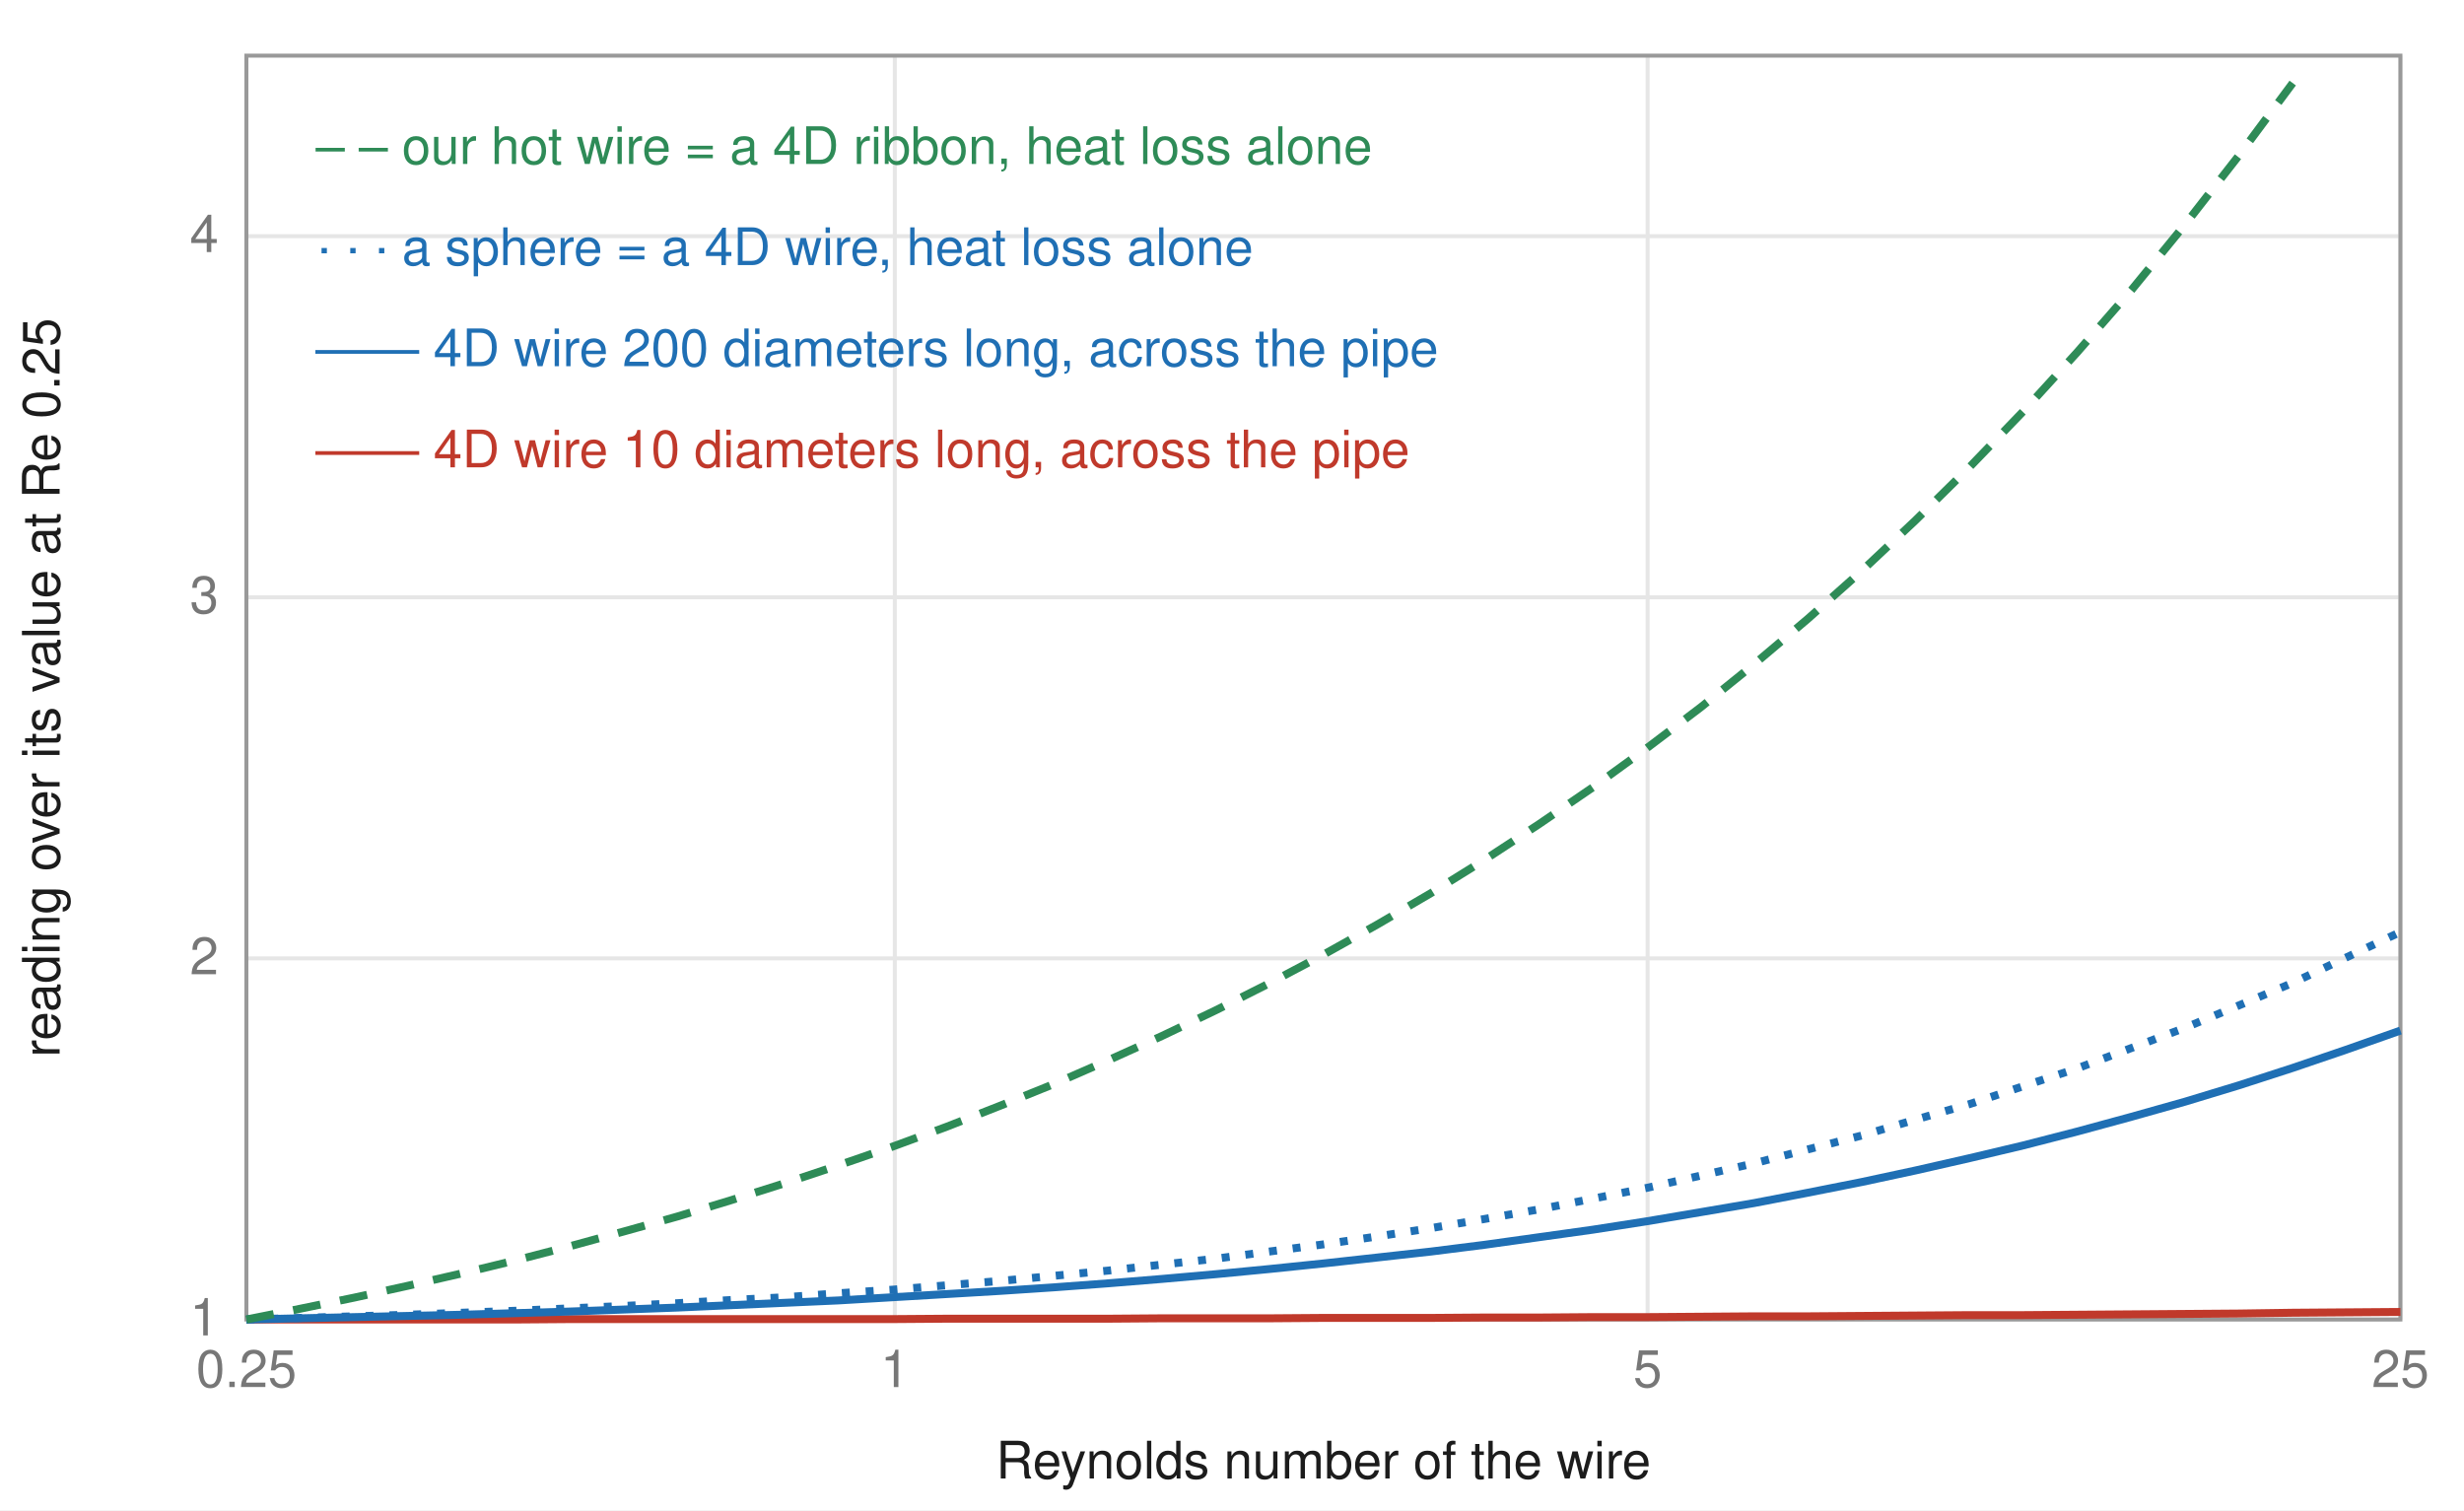
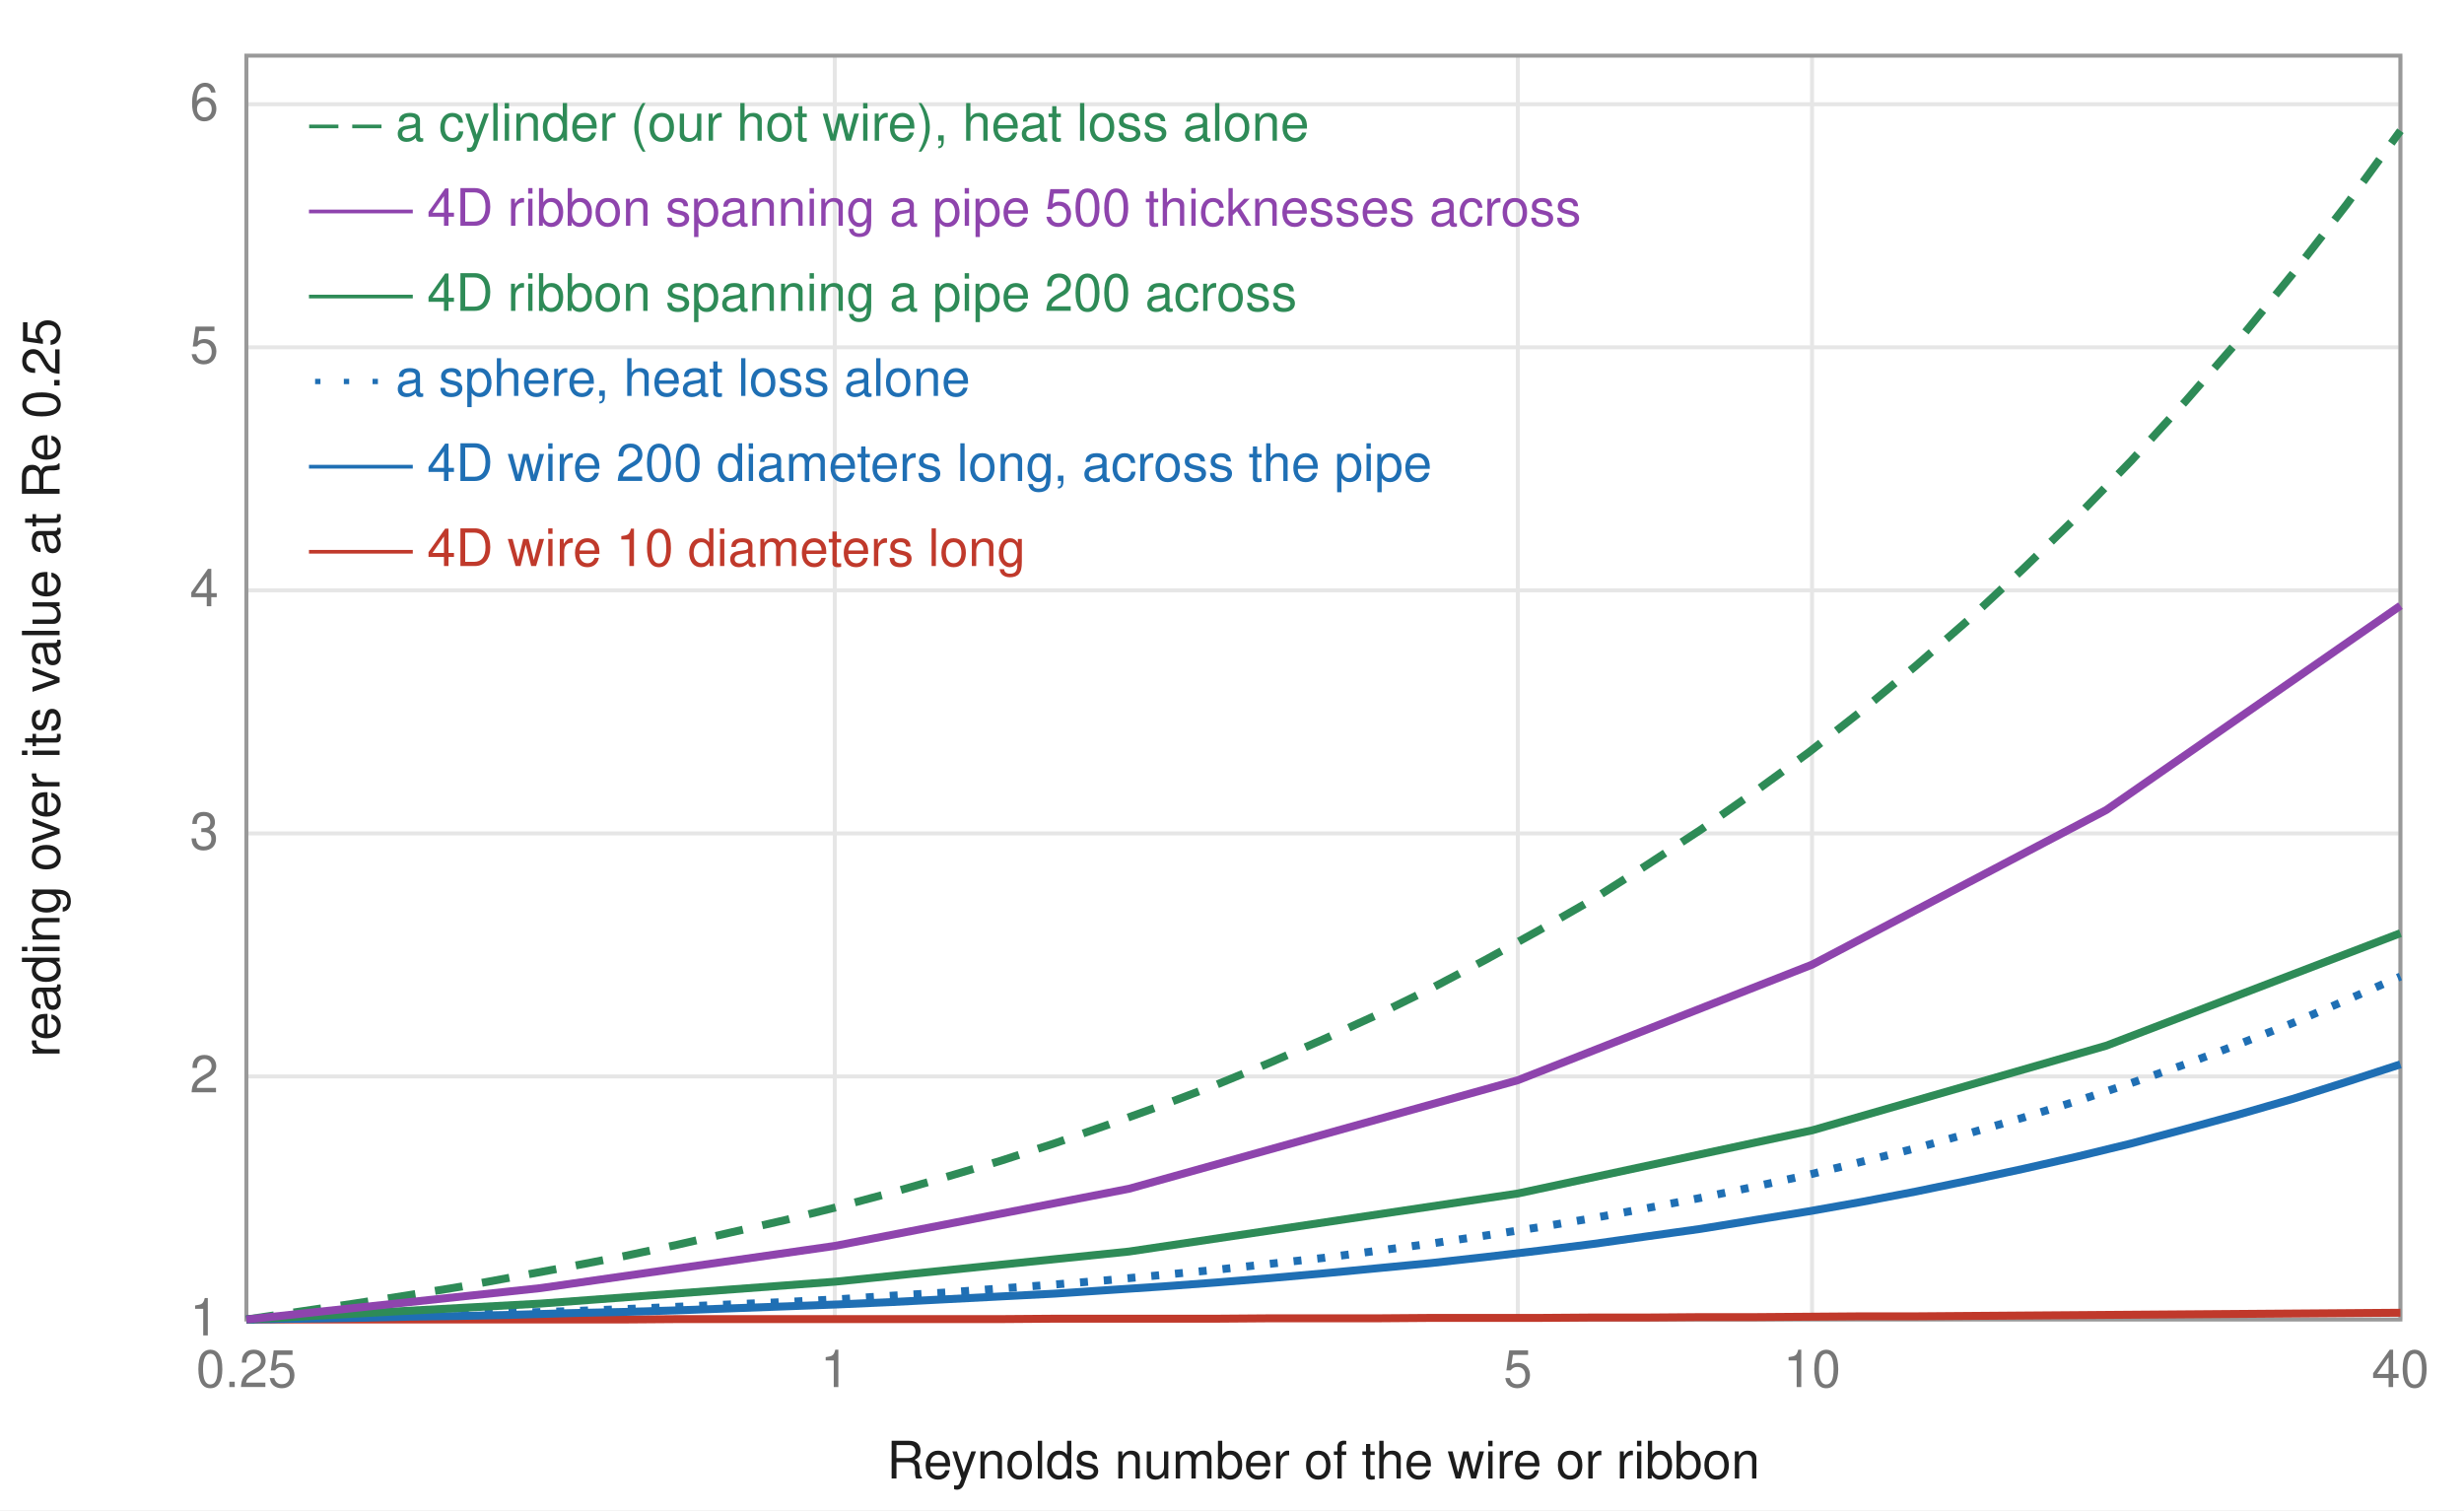
<svg xmlns="http://www.w3.org/2000/svg" viewBox="0 0 620 380" font-family="Helvetica, Arial, sans-serif" font-size="13" fill="#1c1c1c">
  <rect width="620" height="380" fill="#fff" />
  <line x1="62" y1="14" x2="62" y2="332" stroke="#e6e6e6" />
  <text x="62" y="349" text-anchor="middle" fill="#777">0.25</text>
-   <line x1="225.158" y1="14" x2="225.158" y2="332" stroke="#e6e6e6" />
-   <text x="225.158" y="349" text-anchor="middle" fill="#777">1</text>
-   <line x1="414.579" y1="14" x2="414.579" y2="332" stroke="#e6e6e6" />
-   <text x="414.579" y="349" text-anchor="middle" fill="#777">5</text>
+   <line x1="210.048" y1="14" x2="210.048" y2="332" stroke="#e6e6e6" />
+   <text x="210.048" y="349" text-anchor="middle" fill="#777">1</text>
+   <line x1="381.927" y1="14" x2="381.927" y2="332" stroke="#e6e6e6" />
+   <text x="381.927" y="349" text-anchor="middle" fill="#777">5</text>
+   <line x1="455.952" y1="14" x2="455.952" y2="332" stroke="#e6e6e6" />
+   <text x="455.952" y="349" text-anchor="middle" fill="#777">10</text>
  <line x1="604" y1="14" x2="604" y2="332" stroke="#e6e6e6" />
-   <text x="604" y="349" text-anchor="middle" fill="#777">25</text>
+   <text x="604" y="349" text-anchor="middle" fill="#777">40</text>
  <line x1="62" y1="332" x2="604" y2="332" stroke="#e6e6e6" />
  <text x="55" y="336" text-anchor="end" fill="#777">1</text>
-   <line x1="62" y1="241.143" x2="604" y2="241.143" stroke="#e6e6e6" />
-   <text x="55" y="245.143" text-anchor="end" fill="#777">2</text>
-   <line x1="62" y1="150.286" x2="604" y2="150.286" stroke="#e6e6e6" />
-   <text x="55" y="154.286" text-anchor="end" fill="#777">3</text>
-   <line x1="62" y1="59.429" x2="604" y2="59.429" stroke="#e6e6e6" />
-   <text x="55" y="63.429" text-anchor="end" fill="#777">4</text>
+   <line x1="62" y1="270.846" x2="604" y2="270.846" stroke="#e6e6e6" />
+   <text x="55" y="274.846" text-anchor="end" fill="#777">2</text>
+   <line x1="62" y1="209.692" x2="604" y2="209.692" stroke="#e6e6e6" />
+   <text x="55" y="213.692" text-anchor="end" fill="#777">3</text>
+   <line x1="62" y1="148.538" x2="604" y2="148.538" stroke="#e6e6e6" />
+   <text x="55" y="152.538" text-anchor="end" fill="#777">4</text>
+   <line x1="62" y1="87.385" x2="604" y2="87.385" stroke="#e6e6e6" />
+   <text x="55" y="91.385" text-anchor="end" fill="#777">5</text>
+   <line x1="62" y1="26.231" x2="604" y2="26.231" stroke="#e6e6e6" />
+   <text x="55" y="30.231" text-anchor="end" fill="#777">6</text>
  <rect x="62" y="14" width="542" height="318" fill="none" stroke="#999" />
-   <text x="333" y="372" text-anchor="middle">Reynolds number of the wire</text>
+   <text x="333" y="372" text-anchor="middle">Reynolds number of the wire or ribbon</text>
  <text transform="translate(15 173) rotate(-90)" text-anchor="middle">reading over its value at Re 0.25</text>
-   <polyline fill="none" stroke="#c0392b" stroke-width="2" points="62.0,332.0 75.5,332.0 89.1,332.0 102.7,332.0 116.2,332.0 129.8,332.0 143.3,331.9 156.8,331.9 170.4,331.9 183.9,331.9 197.5,331.9 211.0,331.9 224.6,331.9 238.2,331.8 251.7,331.8 265.3,331.8 278.8,331.8 292.3,331.7 305.9,331.7 319.4,331.7 333.0,331.6 346.6,331.6 360.1,331.6 373.6,331.5 387.2,331.5 400.8,331.4 414.3,331.4 427.9,331.3 441.4,331.2 454.9,331.2 468.5,331.1 482.0,331.0 495.6,330.9 509.1,330.9 522.7,330.8 536.3,330.7 549.8,330.6 563.3,330.5 576.9,330.3 590.4,330.2 604.0,330.1" />
-   <polyline fill="none" stroke="#1f6fb4" stroke-width="2" points="62.0,332.0 75.5,331.7 89.1,331.4 102.7,331.1 116.2,330.8 129.8,330.4 143.3,330.0 156.8,329.5 170.4,329.0 183.9,328.4 197.5,327.8 211.0,327.2 224.6,326.4 238.2,325.6 251.7,324.8 265.3,323.9 278.8,322.9 292.3,321.8 305.9,320.6 319.4,319.3 333.0,317.9 346.6,316.4 360.1,314.9 373.6,313.2 387.2,311.3 400.8,309.4 414.3,307.3 427.9,305.0 441.4,302.7 454.9,300.1 468.5,297.4 482.0,294.5 495.6,291.4 509.1,288.2 522.7,284.7 536.3,281.0 549.8,277.2 563.3,273.1 576.9,268.7 590.4,264.1 604.0,259.3" />
-   <polyline fill="none" stroke="#1f6fb4" stroke-width="2" stroke-dasharray="2 4" points="62.0,332.0 75.5,331.6 89.1,331.2 102.7,330.8 116.2,330.3 129.8,329.8 143.3,329.2 156.8,328.6 170.4,327.9 183.9,327.1 197.5,326.4 211.0,325.4 224.6,324.5 238.2,323.4 251.7,322.3 265.3,321.0 278.8,319.7 292.3,318.2 305.9,316.7 319.4,314.9 333.0,313.1 346.6,311.1 360.1,309.0 373.6,306.7 387.2,304.3 400.8,301.6 414.3,298.9 427.9,295.8 441.4,292.7 454.9,289.2 468.5,285.7 482.0,281.7 495.6,277.8 509.1,273.3 522.7,268.8 536.3,263.7 549.8,258.6 563.3,253.0 576.9,247.3 590.4,240.9 604.0,234.5" />
-   <polyline fill="none" stroke="#2e8b57" stroke-width="2" stroke-dasharray="7 5" points="62.0,332.0 75.5,329.3 89.1,326.5 102.7,323.5 116.2,320.4 129.8,317.1 143.3,313.6 156.8,309.9 170.4,306.1 183.9,302.0 197.5,297.7 211.0,293.2 224.6,288.5 238.2,283.5 251.7,278.2 265.3,272.7 278.8,266.8 292.3,260.7 305.9,254.2 319.4,247.4 333.0,240.2 346.6,232.6 360.1,224.7 373.6,216.3 387.2,207.4 400.8,198.1 414.3,188.3 427.9,178.0 441.4,167.1 454.9,155.7 468.5,143.6 482.0,130.9 495.6,117.5 509.1,103.5 522.7,88.6 536.3,73.0 549.8,56.5 563.3,39.2 576.9,20.9" />
-   <text x="79.468" y="41.257" fill="#2e8b57" text-anchor="start">– – our hot wire = a 4D ribbon, heat loss alone</text>
-   <text x="79.468" y="66.697" fill="#1f6fb4" text-anchor="start">· · · a sphere = a 4D wire, heat loss alone</text>
-   <text x="79.468" y="92.137" fill="#1f6fb4" text-anchor="start">—— 4D wire 200 diameters long, across the pipe</text>
-   <text x="79.468" y="117.577" fill="#c0392b" text-anchor="start">—— 4D wire 10 diameters long, across the pipe</text>
+   <polyline fill="none" stroke="#c0392b" stroke-width="2" points="62.0,332.0 75.5,332.0 89.1,332.0 102.7,332.0 116.2,332.0 129.8,332.0 143.3,332.0 156.8,332.0 170.4,331.9 183.9,331.9 197.5,331.9 211.1,331.9 224.6,331.9 238.2,331.9 251.7,331.9 265.3,331.8 278.8,331.8 292.4,331.8 305.9,331.8 319.5,331.7 333.0,331.7 346.6,331.7 360.1,331.6 373.6,331.6 387.2,331.6 400.8,331.5 414.3,331.5 427.9,331.4 441.4,331.4 455.0,331.3 468.5,331.2 482.1,331.2 495.6,331.1 509.1,331.0 522.7,330.9 536.3,330.8 549.8,330.7 563.4,330.6 576.9,330.5 590.5,330.4 604.0,330.3" />
+   <polyline fill="none" stroke="#1f6fb4" stroke-width="2" points="62.0,332.0 75.5,331.8 89.1,331.6 102.7,331.3 116.2,331.1 129.8,330.8 143.3,330.4 156.8,330.1 170.4,329.7 183.9,329.2 197.5,328.7 211.1,328.2 224.6,327.6 238.2,326.9 251.7,326.2 265.3,325.5 278.8,324.6 292.4,323.7 305.9,322.7 319.5,321.6 333.0,320.4 346.6,319.1 360.1,317.8 373.6,316.3 387.2,314.7 400.8,313.0 414.3,311.1 427.9,309.2 441.4,307.0 455.0,304.8 468.5,302.4 482.1,299.8 495.6,297.0 509.1,294.1 522.7,291.0 536.3,287.7 549.8,284.1 563.4,280.4 576.9,276.5 590.5,272.2 604.0,267.8" />
+   <polyline fill="none" stroke="#1f6fb4" stroke-width="2" stroke-dasharray="2 4" points="62.0,332.0 75.5,331.7 89.1,331.4 102.7,331.1 116.2,330.7 129.8,330.3 143.3,329.9 156.8,329.4 170.4,328.8 183.9,328.2 197.5,327.6 211.1,326.9 224.6,326.0 238.2,325.2 251.7,324.2 265.3,323.2 278.8,322.1 292.4,320.8 305.9,319.5 319.5,318.0 333.0,316.5 346.6,314.7 360.1,312.9 373.6,310.9 387.2,308.8 400.8,306.5 414.3,304.0 427.9,301.4 441.4,298.6 455.0,295.6 468.5,292.3 482.1,288.9 495.6,285.1 509.1,281.2 522.7,277.0 536.3,272.5 549.8,267.8 563.4,262.7 576.9,257.4 590.5,251.6 604.0,245.7" />
+   <polyline fill="none" stroke="#2e8b57" stroke-width="2" stroke-dasharray="7 5" points="62.0,332.0 75.5,330.0 89.1,328.0 102.7,325.9 116.2,323.7 129.8,321.2 143.3,318.7 156.8,316.1 170.4,313.2 183.9,310.1 197.5,307.0 211.1,303.6 224.6,300.0 238.2,296.1 251.7,292.1 265.3,287.7 278.8,283.0 292.4,278.1 305.9,273.0 319.5,267.4 333.0,261.5 346.6,255.3 360.1,248.7 373.6,241.6 387.2,234.1 400.8,226.3 414.3,217.7 427.9,208.8 441.4,199.3 455.0,189.4 468.5,178.8 482.1,167.5 495.6,155.7 509.1,143.1 522.7,129.9 536.3,115.9 549.8,101.1 563.4,85.5 576.9,68.9 590.5,51.4 604.0,32.9" />
+   <polyline fill="none" stroke="#2e8b57" stroke-width="2" points="62.0,332.0 136.0,328.0 210.0,322.5 284.1,314.9 381.9,300.3 456.0,284.4 530.0,263.1 604.0,234.8" />
+   <polyline fill="none" stroke="#8e44ad" stroke-width="2" points="62.0,332.0 136.0,324.1 210.0,313.5 284.1,299.1 381.9,271.8 456.0,242.7 530.0,203.8 604.0,152.4" />
+   <text x="77.85" y="35.404" fill="#2e8b57" text-anchor="start">– – a cylinder (our hot wire), heat loss alone</text>
+   <text x="77.85" y="56.808" fill="#8e44ad" text-anchor="start">—— 4D ribbon spanning a pipe 500 thicknesses across</text>
+   <text x="77.85" y="78.212" fill="#2e8b57" text-anchor="start">—— 4D ribbon spanning a pipe 200 across</text>
+   <text x="77.85" y="99.615" fill="#1f6fb4" text-anchor="start">· · · a sphere, heat loss alone</text>
+   <text x="77.85" y="121.019" fill="#1f6fb4" text-anchor="start">—— 4D wire 200 diameters long, across the pipe</text>
+   <text x="77.85" y="142.423" fill="#c0392b" text-anchor="start">—— 4D wire 10 diameters long</text>
</svg>
